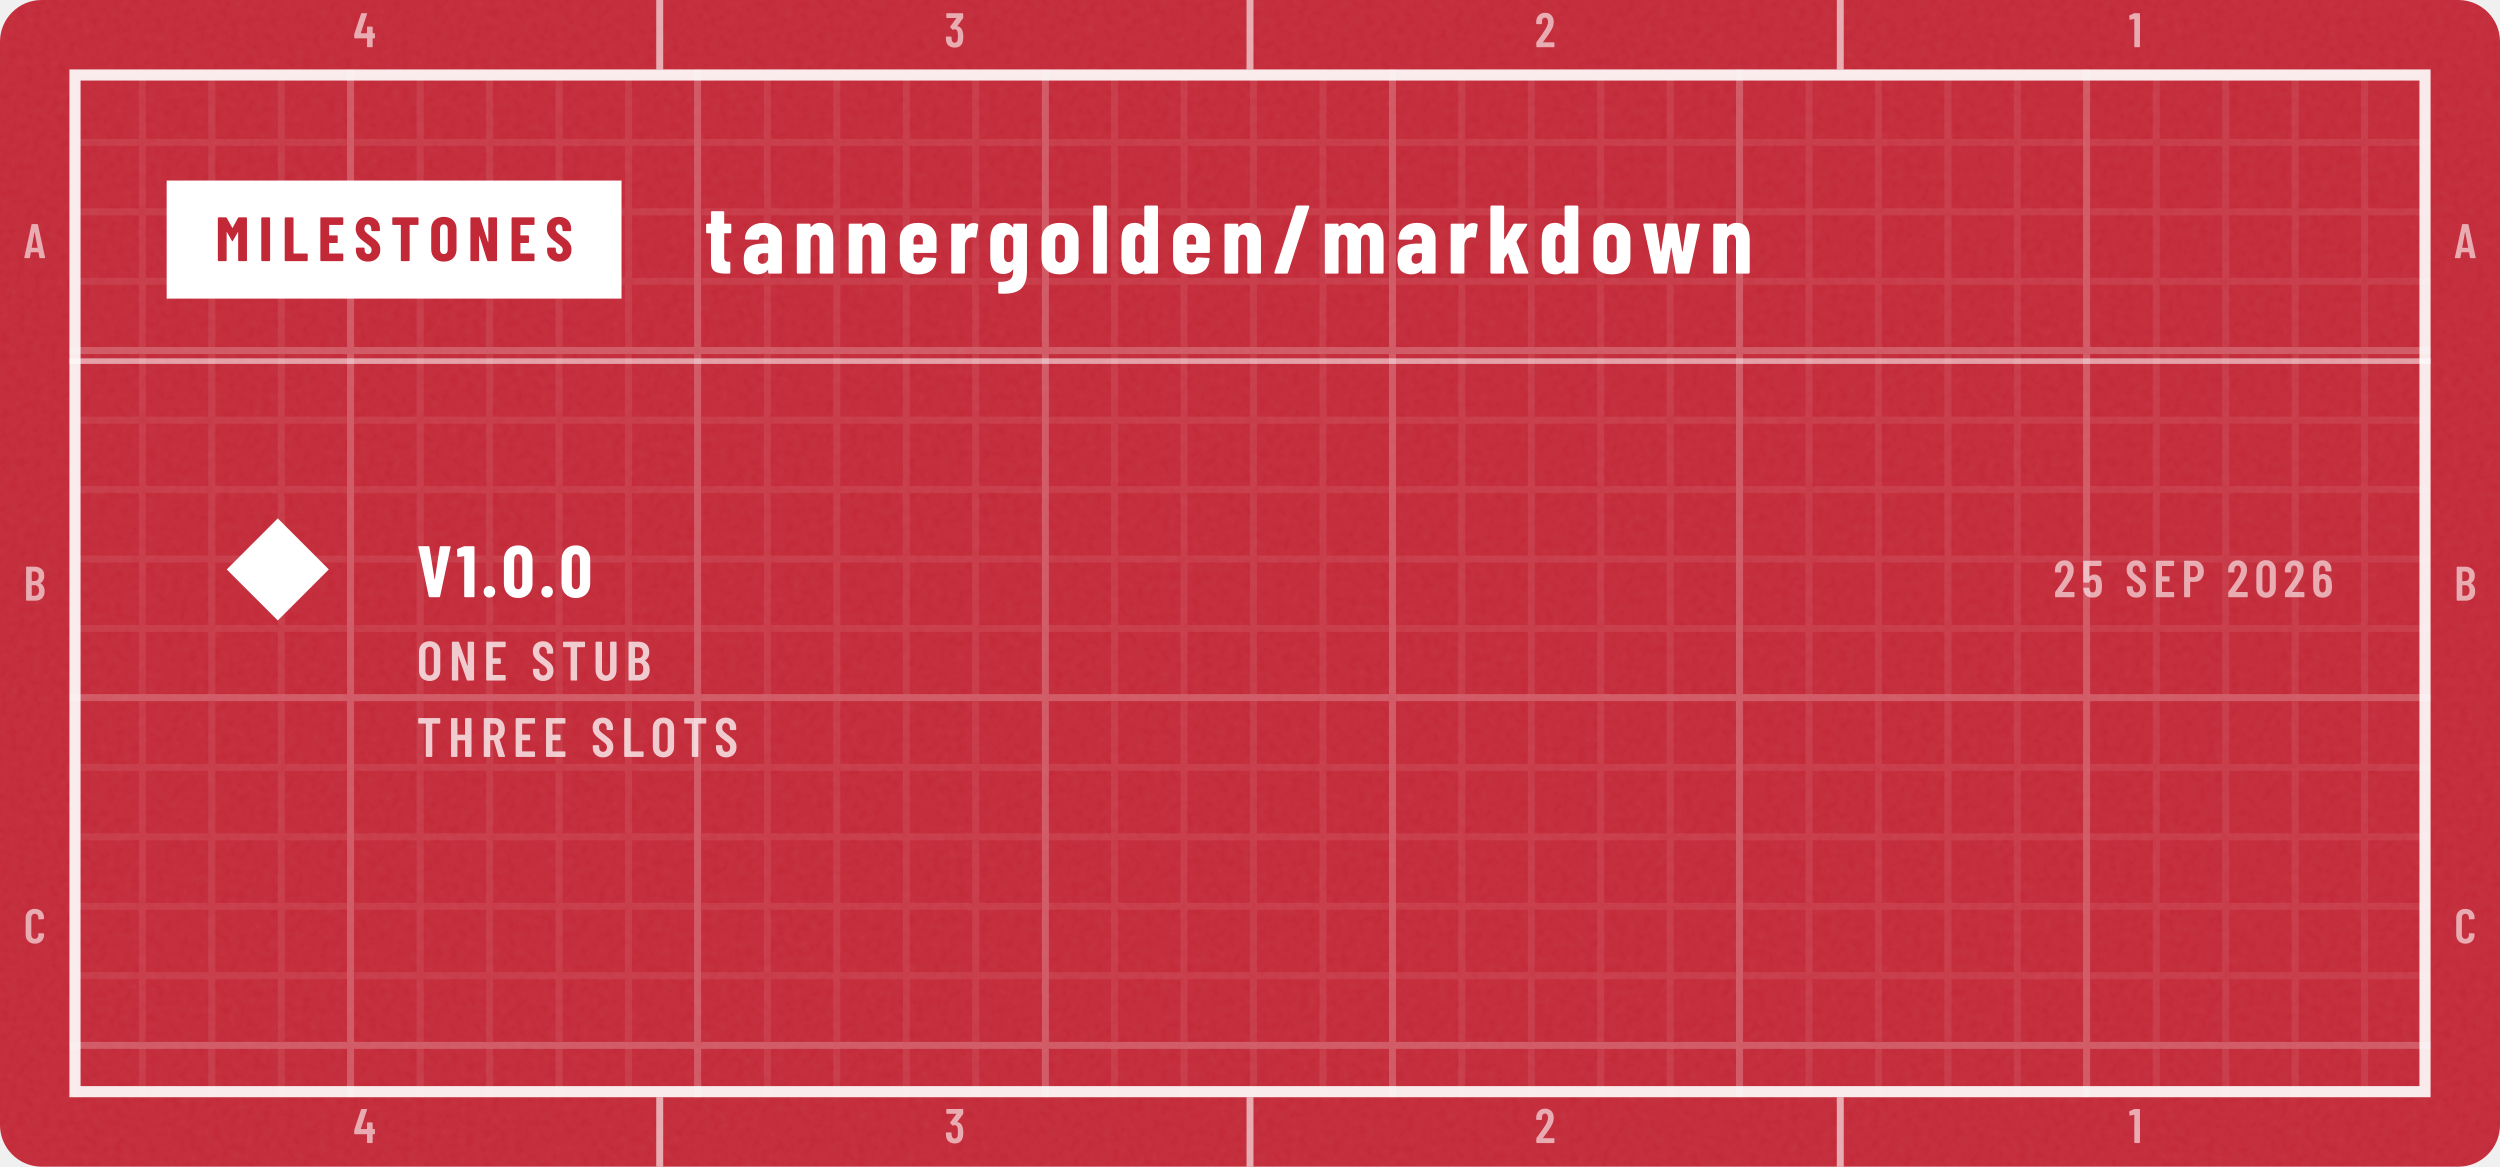
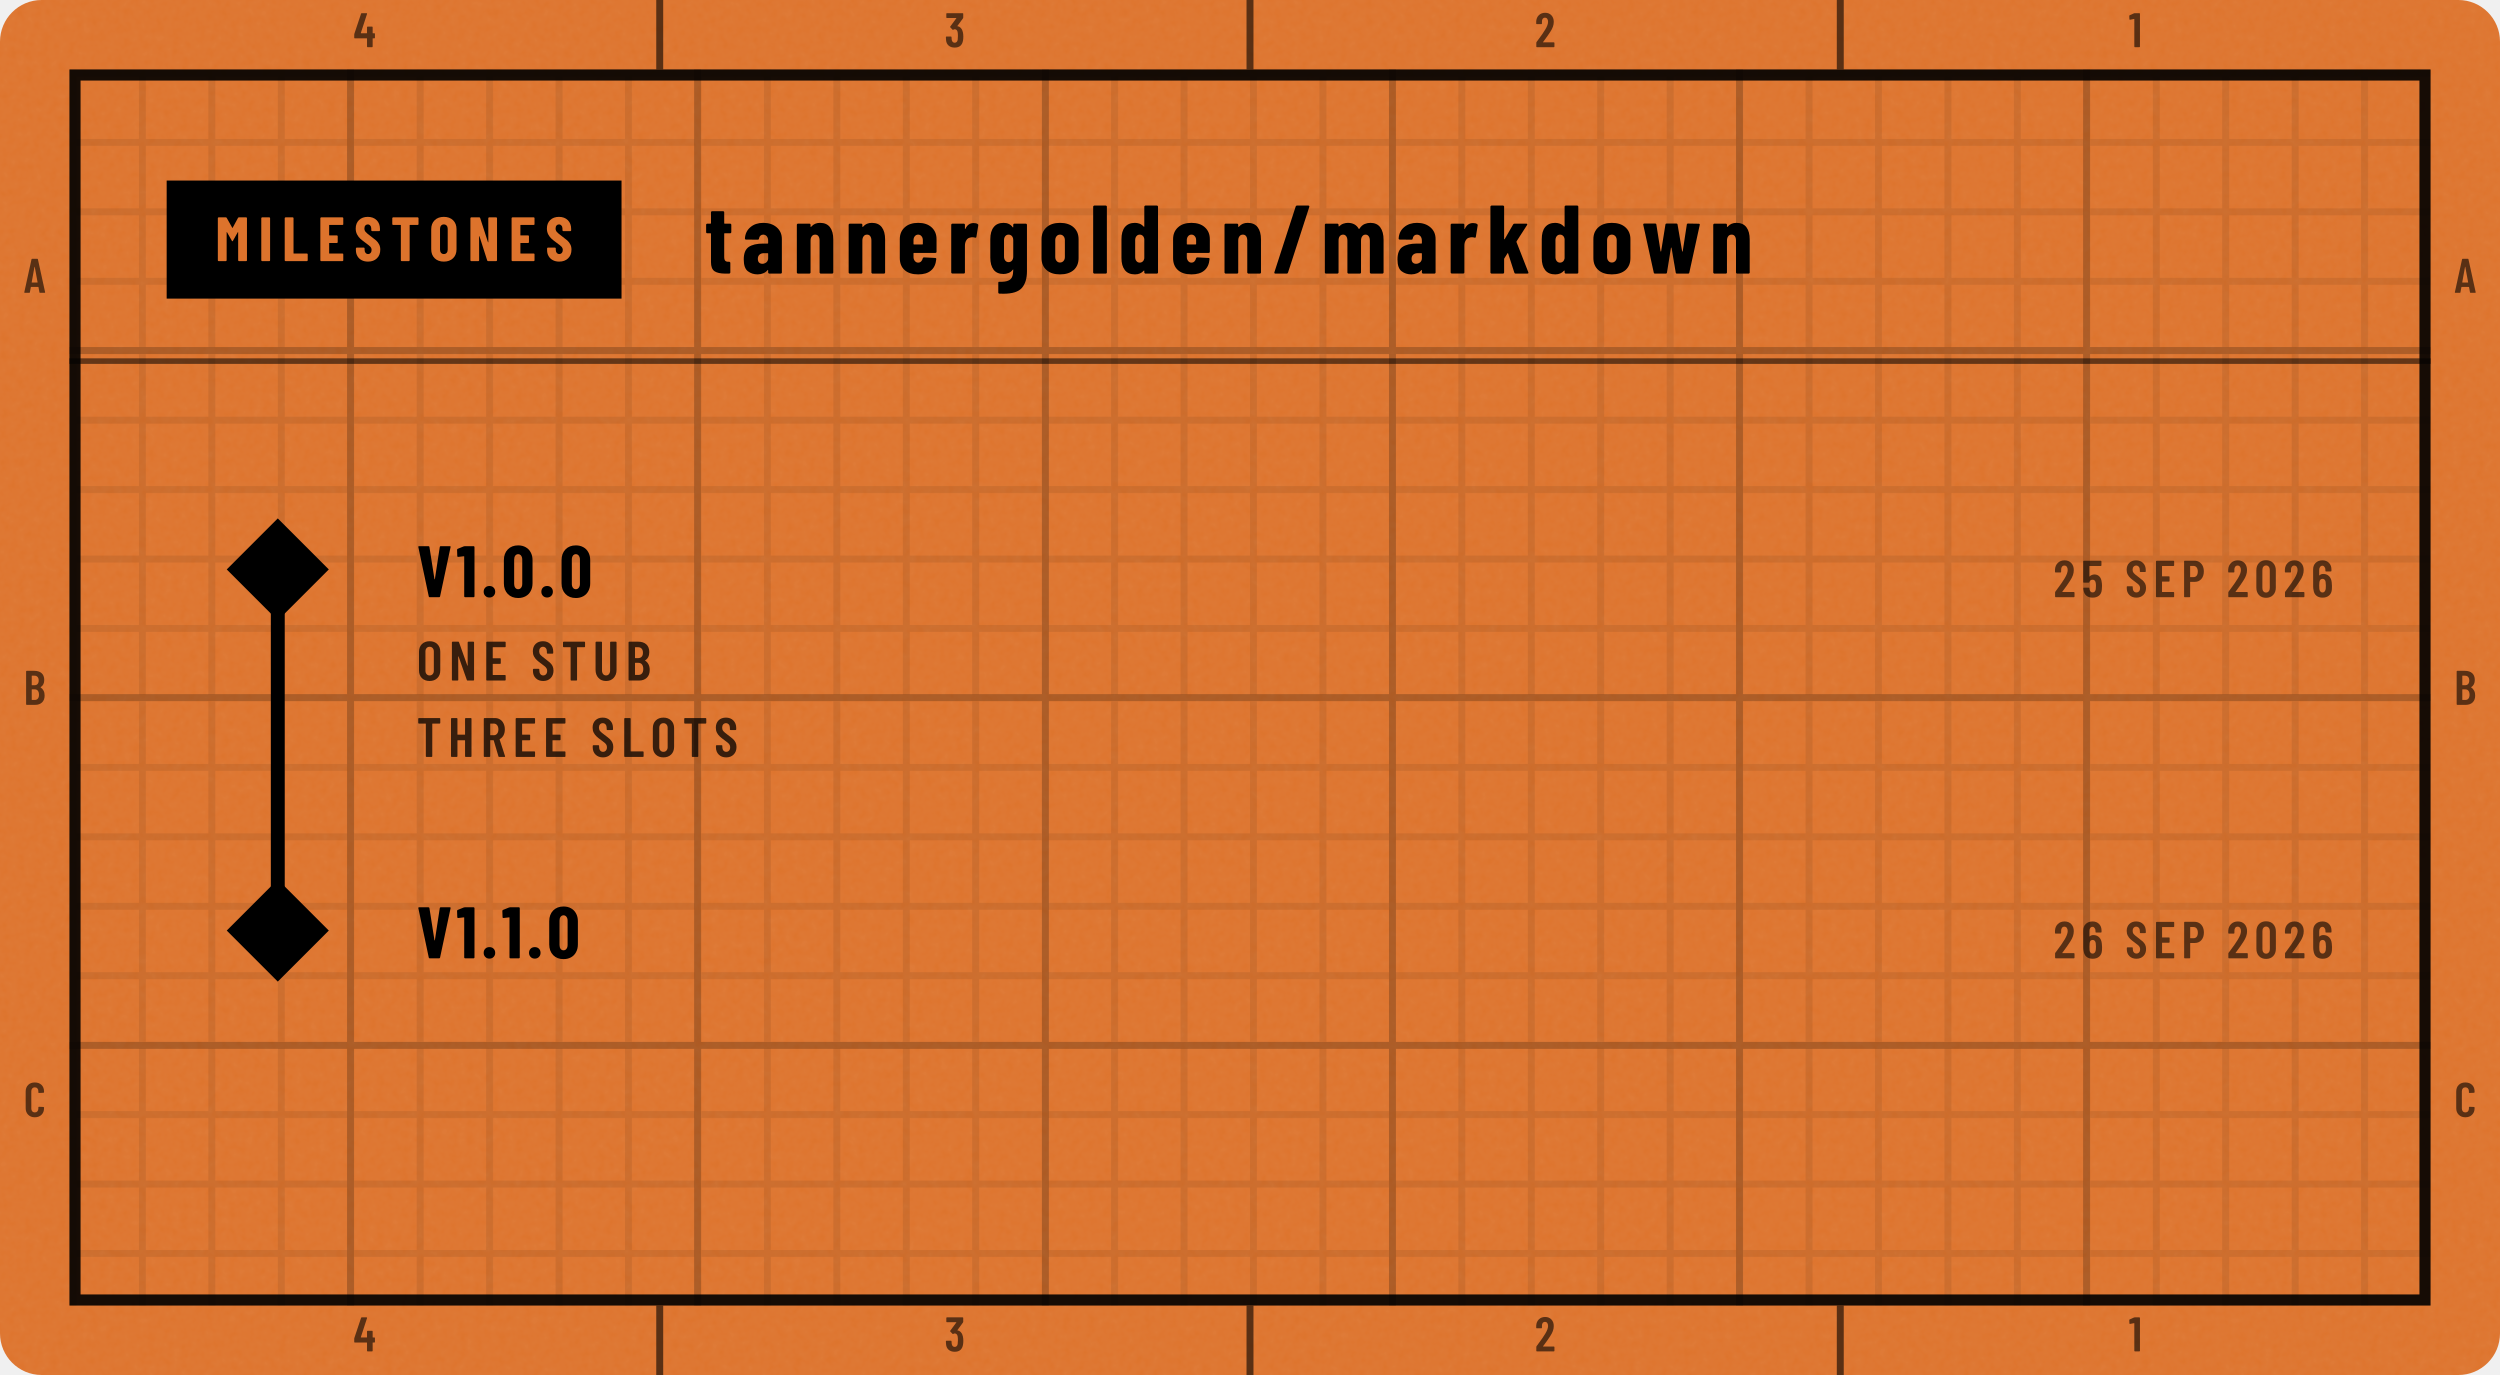
- <svg xmlns="http://www.w3.org/2000/svg" width="360" height="168" viewBox="0 0 360 168" role="img" aria-labelledby="t d">
+ <svg xmlns="http://www.w3.org/2000/svg" width="360" height="198" viewBox="0 0 360 198" role="img" aria-labelledby="t d">
  <defs>
    <clipPath id="kc1">
-       <rect x="0" y="0" width="360" height="168" rx="6" />
+       <rect x="0" y="0" width="360" height="198" rx="6" />
    </clipPath>
    <filter id="kn2" x="0" y="0" width="100%" height="100%">
      <feTurbulence type="fractalNoise" baseFrequency=".85" numOctaves="2" stitchTiles="stitch" />
      <feColorMatrix values="0 0 0 0 1 0 0 0 0 1 0 0 0 0 1 0 0 0 0.06 0" />
    </filter>
    <pattern id="kp3" width="10" height="10" patternUnits="userSpaceOnUse">
-       <path d="M10 .5H.5V10" fill="none" stroke="#FFFFFF" stroke-opacity="0.075" />
+       <path d="M10 .5H.5V10" fill="none" stroke="#000000" stroke-opacity="0.075" />
    </pattern>
    <pattern id="kp4" width="50" height="50" patternUnits="userSpaceOnUse">
-       <path d="M50 .5H.5V50" fill="none" stroke="#FFFFFF" stroke-opacity="0.16" />
+       <path d="M50 .5H.5V50" fill="none" stroke="#000000" stroke-opacity="0.16" />
    </pattern>
    <clipPath id="kc5">
-       <rect x="10" y="10" width="340" height="148" />
+       <rect x="10" y="10" width="340" height="178" />
    </clipPath>
    <path id="m48" d="M38 183V517Q38 604 89 658Q140 711 224 711Q309 711 360 658Q412 604 412 517V183Q412 96 360 42Q309 -11 224 -11Q140 -11 89 42Q38 96 38 183ZM296 176V524Q296 563 276 586Q257 610 224 610Q192 610 173 586Q154 563 154 524V176Q154 137 173 114Q192 90 224 90Q257 90 276 114Q296 137 296 176Z" />
    <path id="m49" d="M122 700H218Q223 700 226 696Q230 693 230 688V12Q230 7 226 4Q223 0 218 0H126Q121 0 118 4Q114 7 114 12V576Q114 578 112 580Q111 582 109 581L27 565H24Q13 565 13 576L10 643Q10 653 18 657L107 697Q114 700 122 700Z" />
    <path id="m50" d="M173 100H392Q397 100 400 96Q404 93 404 88V12Q404 7 400 4Q397 0 392 0H43Q38 0 34 4Q31 7 31 12V92Q31 101 36 107L75 160Q114 212 152 266Q189 320 215 363Q273 459 273 522Q273 562 256 585Q238 608 209 608Q180 608 163 586Q146 563 147 526V487Q147 482 144 478Q140 475 135 475H41Q36 475 32 478Q29 482 29 487V530Q33 610 84 659Q134 708 214 708Q293 708 342 656Q390 605 390 521Q390 471 373 422Q356 373 319 317Q294 277 260 229Q225 181 214 166Q184 126 170 106Q168 104 169 102Q170 100 173 100Z" />
    <path id="m51" d="M387 218Q387 169 380 134Q368 66 326 29Q283 -8 210 -8Q134 -8 86 32Q38 73 32 143Q30 165 28 207Q28 219 40 219H132Q144 219 144 207Q146 173 148 156Q153 125 169 108Q185 92 210 92Q234 92 250 108Q266 123 271 152Q276 182 276 230Q276 281 269 315Q263 341 248 355Q233 369 210 369Q195 369 183 360Q177 356 174 356Q172 356 166 360L119 408Q115 412 115 417Q115 421 118 425L243 595Q245 597 244 599Q242 601 239 601H49Q44 601 40 604Q37 608 37 613V688Q37 693 40 696Q44 700 49 700H373Q378 700 382 696Q385 693 385 688V609Q385 602 380 594L266 438Q262 432 268 431Q309 426 338 392Q368 358 378 307Q387 267 387 218Z" />
    <path id="m52" d="M443 275V194Q443 189 440 186Q436 182 431 182H401Q396 182 396 177V12Q396 7 392 4Q389 0 384 0H292Q287 0 284 4Q280 7 280 12V177Q280 182 275 182H29Q24 182 20 186Q17 189 17 194V259Q17 268 19 274L158 690Q161 700 171 700H271Q277 700 280 696Q283 693 281 686L153 293Q152 287 157 287H275Q280 287 280 292V412Q280 417 284 420Q287 424 292 424H384Q389 424 392 420Q396 417 396 412V292Q396 287 401 287H431Q436 287 440 284Q443 280 443 275Z" />
    <path id="m53" d="M400 216Q400 175 396 146Q391 72 344 32Q297 -8 219 -8Q145 -8 99 30Q53 68 43 144L40 172Q40 184 52 184H144Q156 184 157 172Q157 166 159 154Q171 92 219 92Q244 92 260 108Q275 124 280 153Q284 178 284 217Q284 254 278 281Q273 307 258 322Q242 336 219 336Q171 336 157 290Q154 279 144 279H51Q46 279 42 282Q39 286 39 291V688Q39 693 42 696Q46 700 51 700H377Q382 700 386 696Q389 693 389 688V612Q389 607 386 604Q382 600 377 600H160Q155 600 155 595V400Q155 397 157 396Q159 396 161 398Q178 416 202 426Q227 437 254 437Q314 437 350 398Q387 360 394 290Q400 259 400 216Z" />
    <path id="m54" d="M401 216Q401 193 399 151Q394 75 346 34Q299 -8 221 -8Q147 -8 101 30Q55 69 46 144Q40 171 40 207L39 532Q39 613 88 660Q138 708 219 708Q295 708 343 660Q391 612 391 532V507Q391 502 388 498Q384 495 379 495H287Q282 495 278 498Q275 502 275 507V526Q275 560 258 582Q242 605 219 605Q191 605 174 583Q156 561 156 526V423Q156 420 158 419Q160 418 162 420Q191 447 234 447Q303 447 346 403Q389 359 396 286Q401 253 401 216ZM284 224Q284 250 279 295Q267 353 220 353Q196 353 180 338Q165 322 160 292Q156 257 156 224Q156 195 159 157Q164 125 180 108Q195 91 220 91Q245 91 260 109Q276 127 281 160Q284 196 284 224Z" />
    <path id="m65" d="M325 11 306 116Q306 121 300 121H154Q148 121 148 116L129 11Q128 0 116 0H25Q11 0 14 13L162 689Q164 700 175 700H281Q292 700 294 689L442 13V9Q442 0 431 0H338Q326 0 325 11ZM171 212H282Q288 212 287 217L229 533Q228 536 226 536Q224 536 223 533L166 217Q165 212 171 212Z" />
    <path id="m66" d="M242 0H66Q61 0 58 4Q54 7 54 12V688Q54 693 58 696Q61 700 66 700H224Q319 700 373 652Q427 604 427 512Q427 409 354 365Q349 362 352 359Q391 334 413 292Q435 250 435 192Q435 100 382 50Q328 0 242 0ZM170 595V409Q170 404 175 404H226Q267 404 290 429Q313 454 313 500Q313 548 290 574Q267 600 226 600H175Q170 600 170 595ZM319 208Q319 260 296 290Q273 319 233 319H175Q170 319 170 314V106Q170 101 175 101H233Q273 101 296 129Q319 157 319 208Z" />
    <path id="m67" d="M42 180V521Q42 607 94 658Q145 708 230 708Q316 708 368 658Q420 607 420 521V509Q420 504 416 500Q413 496 408 496L315 492Q303 492 303 504V529Q303 564 283 586Q263 608 230 608Q198 608 178 586Q158 564 158 529V171Q158 136 178 114Q198 92 230 92Q263 92 283 114Q303 136 303 171V196Q303 201 306 204Q310 208 315 208L408 204Q413 204 416 200Q420 197 420 192V180Q420 95 368 44Q316 -8 230 -8Q145 -8 94 44Q42 95 42 180Z" />
    <path id="m69" d="M391 600H175Q170 600 170 595V406Q170 401 175 401H303Q308 401 312 398Q315 394 315 389V312Q315 307 312 304Q308 300 303 300H175Q170 300 170 295V105Q170 100 175 100H391Q396 100 400 96Q403 93 403 88V12Q403 7 400 4Q396 0 391 0H66Q61 0 58 4Q54 7 54 12V688Q54 693 58 696Q61 700 66 700H391Q396 700 400 696Q403 693 403 688V612Q403 607 400 604Q396 600 391 600Z" />
    <path id="m72" d="M319 700H411Q416 700 420 696Q423 693 423 688V12Q423 7 420 4Q416 0 411 0H319Q314 0 310 4Q307 7 307 12V295Q307 300 302 300H175Q170 300 170 295V12Q170 7 166 4Q163 0 158 0H66Q61 0 58 4Q54 7 54 12V688Q54 693 58 696Q61 700 66 700H158Q163 700 166 696Q170 693 170 688V406Q170 401 175 401H302Q307 401 307 406V688Q307 693 310 696Q314 700 319 700Z" />
    <path id="m76" d="M54 12V688Q54 693 58 696Q61 700 66 700H158Q163 700 166 696Q170 693 170 688V105Q170 100 175 100H391Q396 100 400 96Q403 93 403 88V12Q403 7 400 4Q396 0 391 0H66Q61 0 58 4Q54 7 54 12Z" />
    <path id="m78" d="M350 700H441Q446 700 450 696Q453 693 453 688V12Q453 7 450 4Q446 0 441 0H336Q326 0 323 10L174 434Q173 437 170 436Q168 436 168 433L169 12Q169 7 166 4Q162 0 157 0H66Q61 0 58 4Q54 7 54 12V688Q54 693 58 696Q61 700 66 700H169Q179 700 182 690L332 269Q333 266 336 266Q338 267 338 270V688Q338 693 342 696Q345 700 350 700Z" />
    <path id="m79" d="M42 182V518Q42 604 94 656Q147 708 233 708Q319 708 372 656Q425 604 425 518V182Q425 96 372 44Q319 -8 233 -8Q147 -8 94 44Q42 96 42 182ZM309 177V523Q309 561 288 584Q267 608 233 608Q199 608 178 584Q158 561 158 523V177Q158 139 178 116Q199 92 233 92Q267 92 288 116Q309 139 309 177Z" />
    <path id="m80" d="M432 495Q432 405 384 350Q337 295 259 295H174Q169 295 169 290V12Q169 7 166 4Q162 0 157 0H65Q60 0 56 4Q53 7 53 12V689Q53 694 56 698Q60 701 65 701H253Q306 701 346 675Q387 649 410 602Q432 555 432 495ZM316 492Q316 542 294 572Q271 601 234 601H174Q169 601 169 596V391Q169 386 174 386H234Q271 386 294 414Q316 443 316 492Z" />
    <path id="m82" d="M318 10 233 297Q231 301 228 301H175Q170 301 170 296V12Q170 7 166 4Q163 0 158 0H66Q61 0 58 4Q54 7 54 12V688Q54 693 58 696Q61 700 66 700H254Q307 700 348 674Q388 649 410 602Q433 556 433 496Q433 434 409 389Q385 344 342 321Q338 320 339 315L437 14Q438 12 438 9Q438 0 427 0H331Q321 0 318 10ZM170 595V396Q170 391 175 391H236Q272 391 294 419Q317 447 317 495Q317 543 294 572Q272 600 236 600H175Q170 600 170 595Z" />
    <path id="m83" d="M34 173V199Q34 204 38 208Q41 211 46 211H137Q142 211 146 208Q149 204 149 199V179Q149 140 168 116Q188 92 219 92Q250 92 270 114Q290 137 290 174Q290 200 279 219Q268 238 248 255Q228 272 184 304Q134 340 104 368Q73 396 52 436Q32 475 32 527Q32 610 82 659Q132 708 214 708Q297 708 348 656Q399 605 399 520V496Q399 491 396 488Q392 484 387 484H297Q292 484 288 488Q285 491 285 496V522Q285 561 266 584Q246 608 214 608Q184 608 165 586Q146 565 146 527Q146 491 166 466Q187 441 247 397Q308 352 339 324Q370 295 387 261Q404 227 404 180Q404 95 353 44Q302 -8 219 -8Q136 -8 85 42Q34 92 34 173Z" />
    <path id="m84" d="M425 688V612Q425 607 422 604Q418 600 413 600H286Q281 600 281 595V12Q281 7 278 4Q274 0 269 0H177Q172 0 168 4Q165 7 165 12V595Q165 600 160 600H40Q35 600 32 604Q28 607 28 612V688Q28 693 32 696Q35 700 40 700H413Q418 700 422 696Q425 693 425 688Z" />
    <path id="m85" d="M50 194V688Q50 693 54 696Q57 700 62 700H154Q159 700 162 696Q166 693 166 688V182Q166 142 186 117Q206 92 239 92Q272 92 292 117Q312 142 312 182V688Q312 693 316 696Q319 700 324 700H416Q421 700 424 696Q428 693 428 688V194Q428 103 376 48Q324 -8 239 -8Q153 -8 102 48Q50 103 50 194Z" />
    <path id="n46" d="M33 75Q33 110 55 132Q77 154 112 154Q147 154 169 132Q191 110 191 75Q191 41 168 18Q146 -4 112 -4Q78 -4 56 18Q33 41 33 75Z" />
    <path id="n47" d="M18 14 237 690Q240 700 250 700H367Q373 700 376 696Q379 693 377 686L158 10Q155 0 145 0H28Q22 0 19 4Q16 7 18 14Z" />
    <path id="n48" d="M30 191V509Q30 600 84 656Q138 711 226 711Q284 711 329 686Q374 661 398 615Q423 569 423 509V191Q423 131 398 85Q374 39 329 14Q284 -11 226 -11Q138 -11 84 44Q30 100 30 191ZM282 183V517Q282 550 266 570Q251 590 226 590Q201 590 186 570Q171 550 171 517V183Q171 150 186 130Q201 110 226 110Q251 110 266 130Q282 150 282 183Z" />
    <path id="n49" d="M115 700H236Q241 700 244 696Q248 693 248 688V12Q248 7 244 4Q241 0 236 0H119Q114 0 110 4Q107 7 107 12V558Q107 562 102 562L25 553H23Q12 553 12 564L9 650Q9 660 18 664L100 697Q108 700 115 700Z" />
    <path id="n69" d="M399 579H190Q185 579 185 574V416Q185 411 190 411H310Q315 411 318 408Q322 404 322 399V302Q322 297 318 294Q315 290 310 290H190Q185 290 185 285V126Q185 121 190 121H399Q404 121 408 118Q411 114 411 109V12Q411 7 408 4Q404 0 399 0H56Q51 0 48 4Q44 7 44 12V688Q44 693 48 696Q51 700 56 700H399Q404 700 408 696Q411 693 411 688V591Q411 586 408 582Q404 579 399 579Z" />
    <path id="n73" d="M44 12V688Q44 693 48 696Q51 700 56 700H173Q178 700 182 696Q185 693 185 688V12Q185 7 182 4Q178 0 173 0H56Q51 0 48 4Q44 7 44 12Z" />
    <path id="n76" d="M44 12V688Q44 693 48 696Q51 700 56 700H173Q178 700 182 696Q185 693 185 688V126Q185 121 190 121H400Q405 121 408 118Q412 114 412 109V12Q412 7 408 4Q405 0 400 0H56Q51 0 48 4Q44 7 44 12Z" />
    <path id="n77" d="M379 700H495Q500 700 504 696Q507 693 507 688V12Q507 7 504 4Q500 0 495 0H378Q373 0 370 4Q366 7 366 12V461Q366 465 364 465Q362 465 360 462L282 324Q277 316 274 316Q271 316 266 324L188 462Q186 465 184 465Q182 465 182 461V12Q182 7 178 4Q175 0 170 0H53Q48 0 44 4Q41 7 41 12V688Q41 693 44 696Q48 700 53 700H168Q178 700 183 692L272 533Q275 529 278 533L364 692Q368 700 379 700Z" />
    <path id="n78" d="M342 700H458Q463 700 466 696Q470 693 470 688V12Q470 7 466 4Q463 0 458 0H326Q316 0 313 10L189 397Q188 400 186 400Q183 399 183 396L184 12Q184 7 180 4Q177 0 172 0H56Q51 0 48 4Q44 7 44 12V688Q44 693 48 696Q51 700 56 700H187Q197 700 200 690L325 303Q326 300 328 300Q331 301 331 304L330 688Q330 693 334 696Q337 700 342 700Z" />
    <path id="n79" d="M34 190V510Q34 600 89 654Q144 708 236 708Q328 708 384 654Q439 600 439 510V190Q439 100 384 46Q328 -8 236 -8Q144 -8 89 46Q34 100 34 190ZM298 184V516Q298 548 281 568Q264 587 236 587Q208 587 192 568Q175 548 175 516V184Q175 152 192 132Q208 113 236 113Q264 113 281 132Q298 152 298 184Z" />
    <path id="n83" d="M30 175V204Q30 209 34 212Q37 216 42 216H157Q162 216 166 212Q169 209 169 204V182Q169 151 185 132Q201 113 225 113Q249 113 265 131Q281 149 281 178Q281 208 261 230Q241 251 183 293Q133 329 102 357Q71 385 49 426Q27 467 27 521Q27 606 80 657Q133 708 220 708Q308 708 362 655Q415 602 415 516V492Q415 487 412 484Q408 480 403 480H288Q283 480 280 484Q276 487 276 492V519Q276 550 260 568Q245 587 220 587Q196 587 181 570Q166 552 166 521Q166 491 185 468Q204 445 260 404Q322 358 354 330Q385 301 402 266Q420 232 420 184Q420 96 366 44Q312 -8 224 -8Q166 -8 122 15Q78 38 54 80Q30 121 30 175Z" />
    <path id="n84" d="M444 688V591Q444 586 440 582Q437 579 432 579H307Q302 579 302 574V12Q302 7 298 4Q295 0 290 0H173Q168 0 164 4Q161 7 161 12V574Q161 579 156 579H36Q31 579 28 582Q24 586 24 591V688Q24 693 28 696Q31 700 36 700H432Q437 700 440 696Q444 693 444 688Z" />
    <path id="n86" d="M166 11 23 687 22 691Q22 700 33 700H162Q174 700 175 689L244 249Q245 245 247 245Q249 245 250 249L317 689Q318 700 330 700H455Q468 700 465 687L321 11Q319 0 308 0H179Q168 0 166 11Z" />
    <path id="n97" d="M415 355V12Q415 7 412 4Q408 0 403 0H286Q281 0 278 4Q274 7 274 12V34Q274 37 272 38Q270 39 268 36Q235 -6 166 -8Q108 -8 66 24Q23 56 23 146Q23 239 74 274Q126 309 223 309H269Q274 309 274 314V339Q274 366 260 384Q245 401 223 401Q206 401 194 390Q183 380 180 361Q179 349 167 349L47 350Q35 350 35 362Q40 435 92 478Q144 522 224 522Q309 522 362 476Q415 430 415 355ZM274 158V205Q274 210 269 210H228Q201 210 184 194Q168 179 168 152Q168 127 180 114Q193 101 214 101Q237 101 256 116Q274 132 274 158Z" />
    <path id="n100" d="M278 700H395Q400 700 404 696Q407 693 407 688V12Q407 7 404 4Q400 0 395 0H278Q273 0 270 4Q266 7 266 12V28Q266 31 264 32Q262 32 260 30Q226 -8 170 -8Q101 -8 66 36Q31 81 31 160V354Q31 435 66 478Q102 522 170 522Q192 522 216 514Q240 505 260 483Q262 481 264 482Q266 482 266 485V688Q266 693 270 696Q273 700 278 700ZM266 157V357Q263 377 250 389Q237 401 219 401Q198 401 185 385Q172 369 172 344V170Q172 145 185 129Q198 113 219 113Q237 113 250 125Q263 137 266 157Z" />
    <path id="n101" d="M397 213H177Q172 213 172 208V171Q172 146 186 130Q199 113 220 113Q239 113 251 126Q263 138 267 157Q270 167 280 167L395 161Q400 161 404 158Q407 154 406 148Q399 71 352 32Q306 -8 220 -8Q131 -8 81 36Q31 81 31 160V354Q31 430 82 476Q132 522 220 522Q308 522 358 476Q409 430 409 354V225Q409 220 406 216Q402 213 397 213ZM172 344V305Q172 300 177 300H263Q268 300 268 305V344Q268 369 254 385Q241 401 220 401Q199 401 186 385Q172 369 172 344Z" />
    <path id="n103" d="M279 514H396Q401 514 404 510Q408 507 408 502V24Q408 -87 356 -147Q303 -207 167 -207Q140 -207 125 -206Q113 -205 113 -193V-95Q113 -82 126 -84Q185 -86 216 -72Q246 -59 256 -32Q267 -5 267 39Q267 42 265 42Q263 42 261 39Q243 15 218 6Q192 -4 168 -4Q99 -4 65 40Q31 85 31 164V354Q31 435 66 478Q100 522 168 522Q229 522 261 477Q263 474 265 475Q267 476 267 479V502Q267 507 270 510Q274 514 279 514ZM267 175V344Q267 369 254 385Q240 401 219 401Q198 401 185 385Q172 369 172 344V175Q172 150 185 134Q198 118 219 118Q240 118 254 134Q267 150 267 175Z" />
    <path id="n107" d="M38 12V688Q38 693 42 696Q45 700 50 700H167Q172 700 176 696Q179 693 179 688V357Q179 353 181 352Q183 352 185 355L272 506Q276 514 287 514H407Q414 514 416 510Q419 506 415 500L307 332Q305 328 306 325L428 14Q429 12 429 9Q429 0 418 0H297Q287 0 284 10L220 208Q219 211 217 212Q215 212 214 209L181 157Q179 153 179 151V12Q179 7 176 4Q172 0 167 0H50Q45 0 42 4Q38 7 38 12Z" />
    <path id="n108" d="M34 12V688Q34 693 38 696Q41 700 46 700H163Q168 700 172 696Q175 693 175 688V12Q175 7 172 4Q168 0 163 0H46Q41 0 38 4Q34 7 34 12Z" />
    <path id="n109" d="M641 347V12Q641 7 638 4Q634 0 629 0H512Q507 0 504 4Q500 7 500 12V338Q500 368 488 384Q476 401 456 401Q434 401 422 384Q409 368 409 338V12Q409 7 406 4Q402 0 397 0H281Q276 0 272 4Q269 7 269 12V338Q269 368 257 384Q245 401 225 401Q203 401 190 384Q178 368 178 338V12Q178 7 174 4Q171 0 166 0H49Q44 0 40 4Q37 7 37 12V502Q37 507 40 510Q44 514 49 514H166Q171 514 174 510Q178 507 178 502V489Q178 486 180 485Q182 484 184 486Q204 506 228 514Q252 522 274 522Q352 522 386 460L388 459Q391 459 395 465Q416 497 446 510Q475 522 505 522Q573 522 607 476Q641 430 641 347Z" />
    <path id="n110" d="M413 351V12Q413 7 410 4Q406 0 401 0H284Q279 0 276 4Q272 7 272 12V340Q272 369 260 385Q249 401 227 401Q204 401 192 384Q179 368 179 338V12Q179 7 176 4Q172 0 167 0H50Q45 0 42 4Q38 7 38 12V502Q38 507 42 510Q45 514 50 514H167Q172 514 176 510Q179 507 179 502V483Q179 480 182 480Q184 480 188 484Q220 522 277 522Q345 522 379 477Q413 432 413 351Z" />
    <path id="n111" d="M31 160V354Q31 430 82 476Q133 522 221 522Q310 522 361 476Q412 430 412 354V160Q412 82 362 37Q311 -8 221 -8Q132 -8 82 37Q31 82 31 160ZM271 171V344Q271 369 257 385Q243 401 221 401Q199 401 186 385Q172 369 172 344V171Q172 146 186 130Q199 114 221 114Q243 114 257 130Q271 146 271 171Z" />
    <path id="n114" d="M310 510Q318 505 316 495L297 378Q296 367 283 370Q272 374 256 374Q241 374 230 370Q207 366 193 342Q179 319 179 288V13Q179 8 176 4Q172 1 167 1H50Q45 1 42 4Q38 8 38 13V502Q38 507 42 510Q45 514 50 514H167Q172 514 176 510Q179 507 179 502V463Q179 459 180 458Q182 458 184 461Q211 520 268 520Q295 520 310 510Z" />
    <path id="n116" d="M260 415H204Q199 415 199 410V172Q199 143 210 132Q221 121 243 122H250Q255 122 258 118Q262 115 262 110V12Q262 7 258 4Q255 0 250 0H210Q137 0 100 24Q63 49 63 118V410Q63 415 58 415H25Q20 415 16 418Q13 422 13 427V502Q13 507 16 510Q20 514 25 514H58Q63 514 63 519V630Q63 635 66 638Q70 642 75 642H187Q192 642 196 638Q199 635 199 630V519Q199 514 204 514H260Q265 514 268 510Q272 507 272 502V427Q272 422 268 418Q265 415 260 415Z" />
    <path id="n119" d="M124 11 16 502V506Q16 515 27 515H138Q150 515 151 504L194 230Q195 227 197 227Q199 227 200 230L244 504Q245 515 257 515H356Q368 515 369 504L416 229Q417 226 419 226Q421 227 422 230L464 504Q465 515 477 515L587 513Q600 513 597 500L490 11Q488 0 477 0H363Q351 0 350 11L307 265Q306 268 304 268Q302 268 301 265L260 11Q259 0 247 0H137Q126 0 124 11Z" />
  </defs>
-   <rect y="0" width="360" height="168" rx="6" fill="#C32837" />
-   <rect y="0" width="360" height="168" clip-path="url(#kc1)" filter="url(#kn2)" />
+   <rect y="0" width="360" height="198" rx="6" fill="#DD732C" />
+   <rect y="0" width="360" height="198" clip-path="url(#kc1)" filter="url(#kn2)" />
  <g clip-path="url(#kc5)">
-     <rect y="0" width="360" height="168" fill="url(#kp3)" />
-     <rect y="0" width="360" height="168" fill="url(#kp4)" />
+     <rect y="0" width="360" height="198" fill="url(#kp3)" />
+     <rect y="0" width="360" height="198" fill="url(#kp4)" />
  </g>
-   <rect x="10.8" y="10.8" width="338.4" height="146.4" fill="none" stroke="#FFFFFF" stroke-opacity="0.9" stroke-width="1.6" />
-   <path d="M95 0V10M95 158V168M180 0V10M180 158V168M265 0V10M265 158V168" stroke="#FFFFFF" stroke-opacity="0.6" />
-   <g transform="scale(0.007 -0.007)" fill="#FFFFFF" fill-opacity="0.6">
+   <rect x="10.8" y="10.8" width="338.4" height="176.4" fill="none" stroke="#000000" stroke-opacity="0.9" stroke-width="1.6" />
+   <path d="M95 0V10M95 188V198M180 0V10M180 188V198M265 0V10M265 188V198" stroke="#000000" stroke-opacity="0.6" />
+   <g transform="scale(0.007 -0.007)" fill="#000000" fill-opacity="0.6">
    <use href="#m52" x="7270" y="-971" />
-     <use href="#m52" x="7270" y="-23514" />
+     <use href="#m52" x="7270" y="-27800" />
    <use href="#m51" x="19430" y="-971" />
-     <use href="#m51" x="19430" y="-23514" />
+     <use href="#m51" x="19430" y="-27800" />
    <use href="#m50" x="31573" y="-971" />
-     <use href="#m50" x="31573" y="-23514" />
+     <use href="#m50" x="31573" y="-27800" />
    <use href="#m49" x="43792" y="-971" />
-     <use href="#m49" x="43792" y="-23514" />
-     <use href="#m65" x="486" y="-5310" />
-     <use href="#m65" x="50486" y="-5310" />
-     <use href="#m66" x="483" y="-12357" />
-     <use href="#m66" x="50483" y="-12357" />
-     <use href="#m67" x="486" y="-19405" />
-     <use href="#m67" x="50486" y="-19405" />
+     <use href="#m49" x="43792" y="-27800" />
+     <use href="#m65" x="486" y="-6024" />
+     <use href="#m65" x="50486" y="-6024" />
+     <use href="#m66" x="483" y="-14500" />
+     <use href="#m66" x="50483" y="-14500" />
+     <use href="#m67" x="486" y="-22976" />
+     <use href="#m67" x="50486" y="-22976" />
  </g>
-   <rect x="24" y="26" width="65.5" height="17" fill="#FFFFFF" />
-   <g transform="translate(31 37.6) scale(0.009 -0.009)" fill="#C32837">
+   <rect x="24" y="26" width="65.5" height="17" fill="#000000" />
+   <g transform="translate(31 37.6) scale(0.009 -0.009)" fill="#DD732C">
    <use href="#n77" x="0" />
    <use href="#n73" x="692" />
    <use href="#n76" x="1067" />
    <use href="#n69" x="1637" />
    <use href="#n83" x="2220" />
    <use href="#n84" x="2808" />
    <use href="#n79" x="3421" />
    <use href="#n78" x="4038" />
    <use href="#n69" x="4697" />
    <use href="#n83" x="5279" />
  </g>
-   <g transform="translate(101.5 39.4) scale(0.014 -0.014)" fill="#FFFFFF">
+   <g transform="translate(101.5 39.4) scale(0.014 -0.014)" fill="#000000">
    <use href="#n116" x="0" />
    <use href="#n97" x="377" />
    <use href="#n110" x="908" />
    <use href="#n110" x="1441" />
    <use href="#n101" x="1974" />
    <use href="#n114" x="2496" />
    <use href="#n103" x="2905" />
    <use href="#n111" x="3432" />
    <use href="#n108" x="3960" />
    <use href="#n100" x="4254" />
    <use href="#n101" x="4785" />
    <use href="#n110" x="5307" />
    <use href="#n47" x="5840" />
    <use href="#n109" x="6340" />
    <use href="#n97" x="7101" />
    <use href="#n114" x="7633" />
    <use href="#n107" x="8042" />
    <use href="#n100" x="8577" />
    <use href="#n111" x="9108" />
    <use href="#n119" x="9636" />
    <use href="#n110" x="10334" />
  </g>
-   <path d="M10 52H350" fill="none" stroke="#FFFFFF" stroke-opacity="0.55" stroke-width=".8" />
-   <path d="M40 76V88" stroke="#FFFFFF" stroke-width="2" />
-   <path d="M40 75.5l6.5 6.5l-6.5 6.5l-6.5 -6.5z" fill="#FFFFFF" stroke="#FFFFFF" stroke-width="1.2" />
-   <g transform="translate(60 86) scale(0.0105 -0.0105)" fill="#FFFFFF">
+   <path d="M10 52H350" fill="none" stroke="#000000" stroke-opacity="0.55" stroke-width=".8" />
+   <path d="M40 76V140" stroke="#000000" stroke-width="2" />
+   <path d="M40 75.5l6.5 6.5l-6.5 6.5l-6.5 -6.5z" fill="#000000" stroke="#000000" stroke-width="1.2" />
+   <g transform="translate(60 86) scale(0.0105 -0.0105)" fill="#000000">
    <use href="#n86" x="0" />
    <use href="#n49" x="545" />
    <use href="#n46" x="886" />
    <use href="#n48" x="1166" />
    <use href="#n46" x="1677" />
    <use href="#n48" x="1957" />
  </g>
-   <g transform="translate(295.7 86) scale(0.0075 -0.0075)" fill="#FFFFFF" fill-opacity="0.6">
+   <g transform="translate(295.7 86) scale(0.0075 -0.0075)" fill="#000000" fill-opacity="0.6">
    <use href="#m50" x="0" />
    <use href="#m53" x="532" />
    <use href="#m83" x="1373" />
    <use href="#m69" x="1914" />
    <use href="#m80" x="2455" />
    <use href="#m50" x="3326" />
    <use href="#m48" x="3857" />
    <use href="#m50" x="4414" />
    <use href="#m54" x="4946" />
  </g>
-   <g transform="translate(60 98) scale(0.008 -0.008)" fill="#FFFFFF" fill-opacity="0.75">
+   <g transform="translate(60 98) scale(0.008 -0.008)" fill="#000000" fill-opacity="0.75">
    <use href="#m79" x="0" />
    <use href="#m78" x="580" />
    <use href="#m69" x="1199" />
    <use href="#m83" x="2059" />
    <use href="#m84" x="2606" />
    <use href="#m85" x="3170" />
    <use href="#m66" x="3760" />
  </g>
-   <g transform="translate(60 109) scale(0.008 -0.008)" fill="#FFFFFF" fill-opacity="0.75">
+   <g transform="translate(60 109) scale(0.008 -0.008)" fill="#000000" fill-opacity="0.75">
    <use href="#m84" x="0" />
    <use href="#m72" x="564" />
    <use href="#m82" x="1154" />
    <use href="#m69" x="1728" />
    <use href="#m69" x="2275" />
    <use href="#m83" x="3135" />
    <use href="#m76" x="3682" />
    <use href="#m79" x="4209" />
    <use href="#m84" x="4788" />
    <use href="#m83" x="5353" />
  </g>
+   <path d="M40 127.5l6.5 6.5l-6.5 6.5l-6.5 -6.5z" fill="#000000" stroke="#000000" stroke-width="1.2" />
+   <g transform="translate(60 138) scale(0.0105 -0.0105)" fill="#000000">
+     <use href="#n86" x="0" />
+     <use href="#n49" x="545" />
+     <use href="#n46" x="886" />
+     <use href="#n49" x="1166" />
+     <use href="#n46" x="1508" />
+     <use href="#n48" x="1788" />
+   </g>
+   <g transform="translate(295.7 138) scale(0.0075 -0.0075)" fill="#000000" fill-opacity="0.6">
+     <use href="#m50" x="0" />
+     <use href="#m54" x="532" />
+     <use href="#m83" x="1374" />
+     <use href="#m69" x="1915" />
+     <use href="#m80" x="2456" />
+     <use href="#m50" x="3327" />
+     <use href="#m48" x="3858" />
+     <use href="#m50" x="4415" />
+     <use href="#m54" x="4947" />
+   </g>
</svg>
